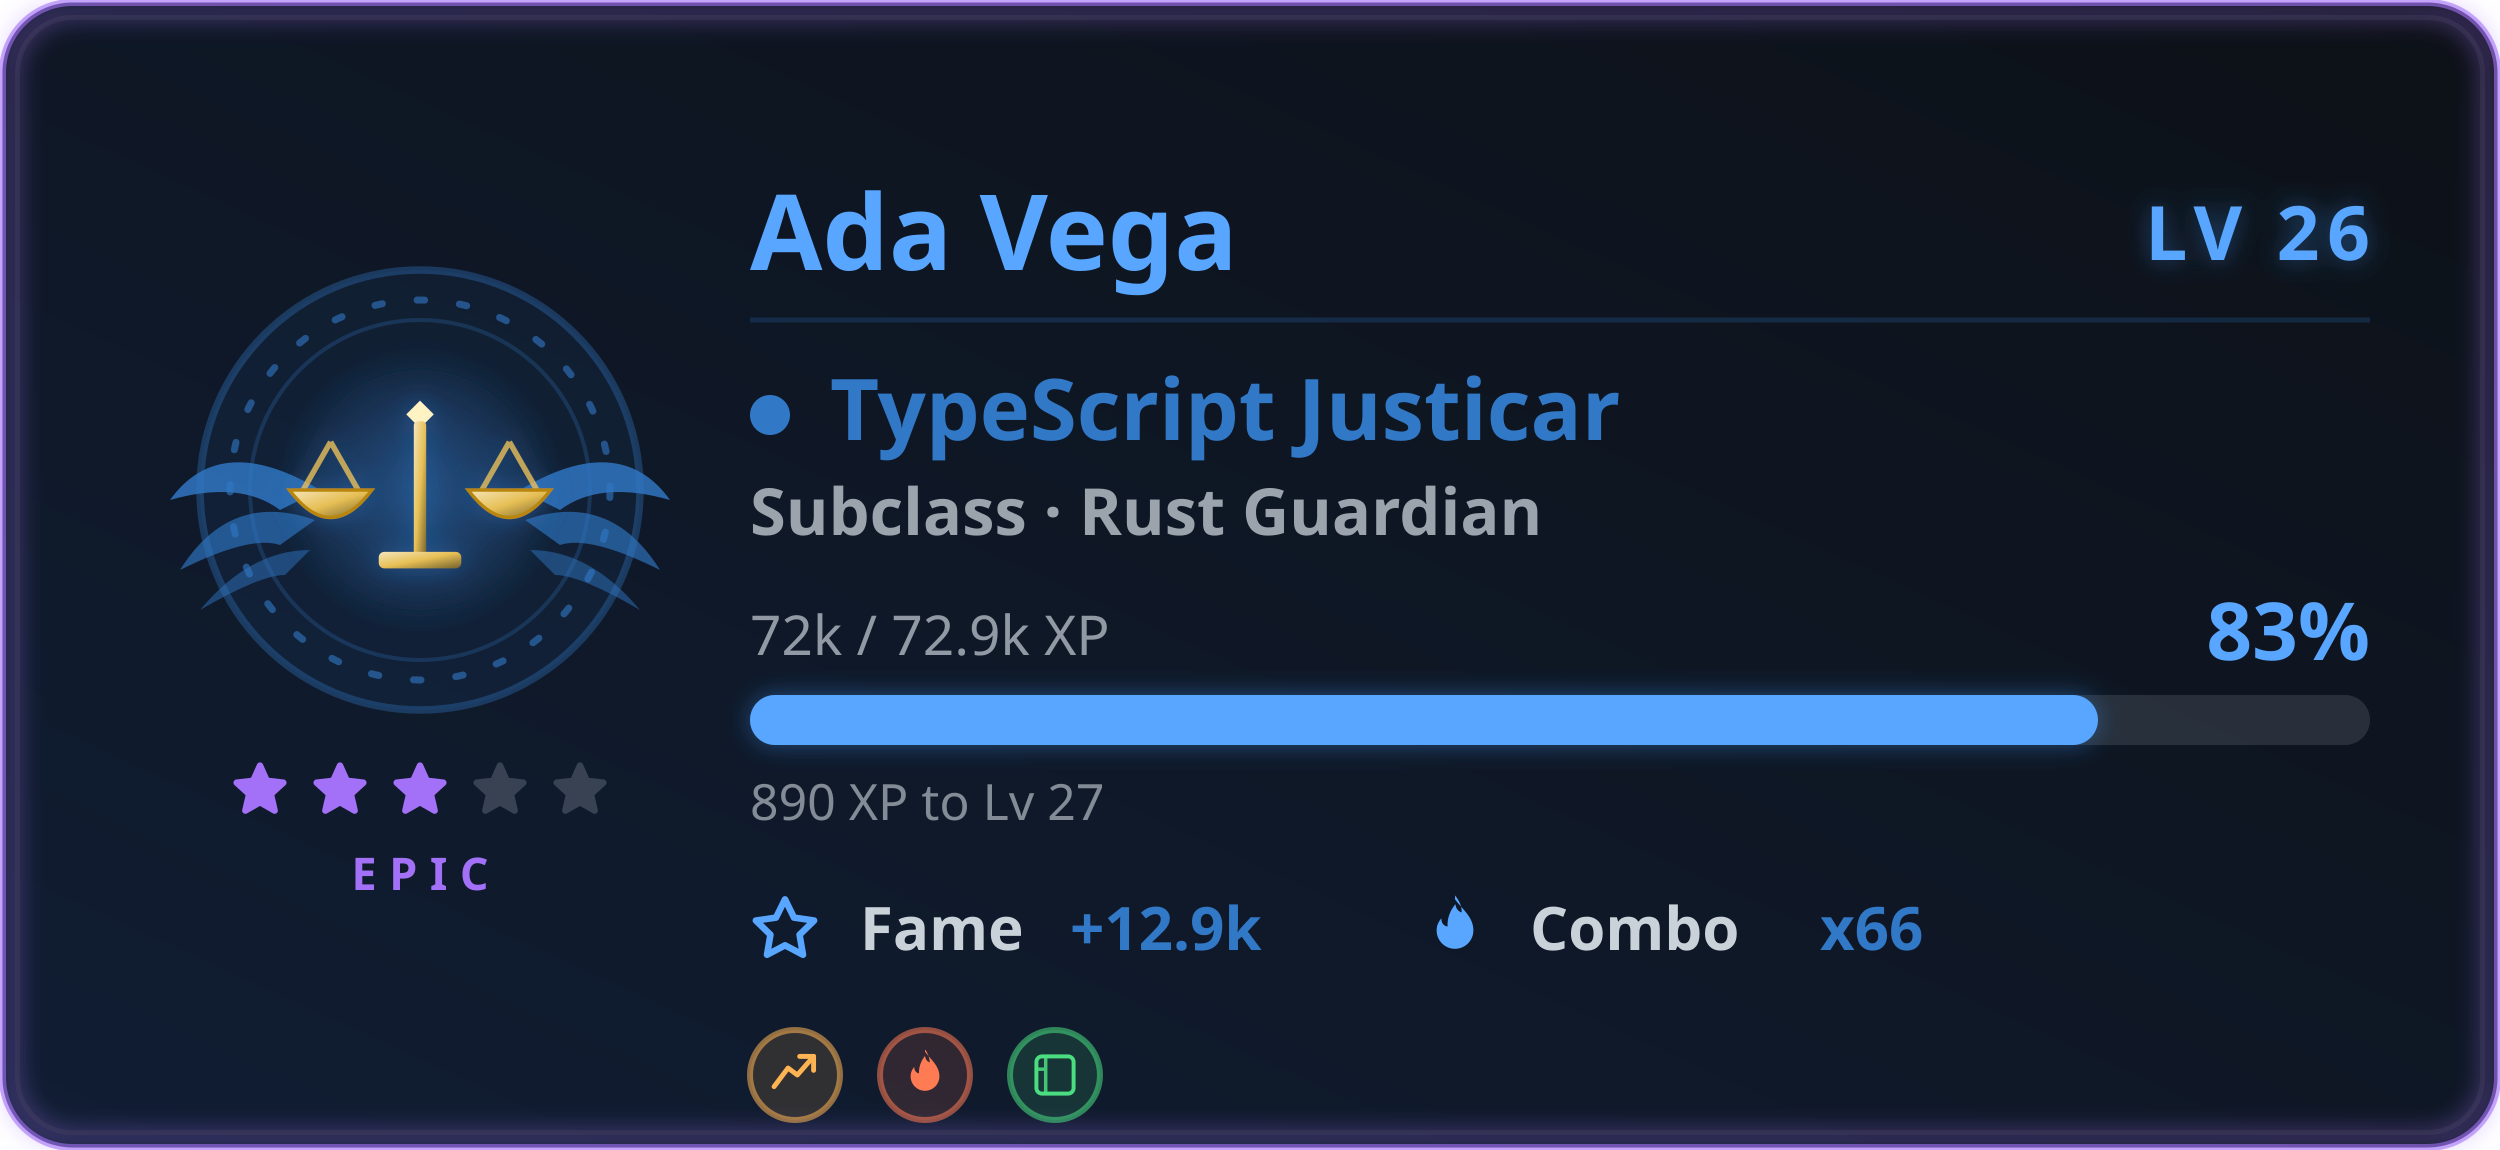
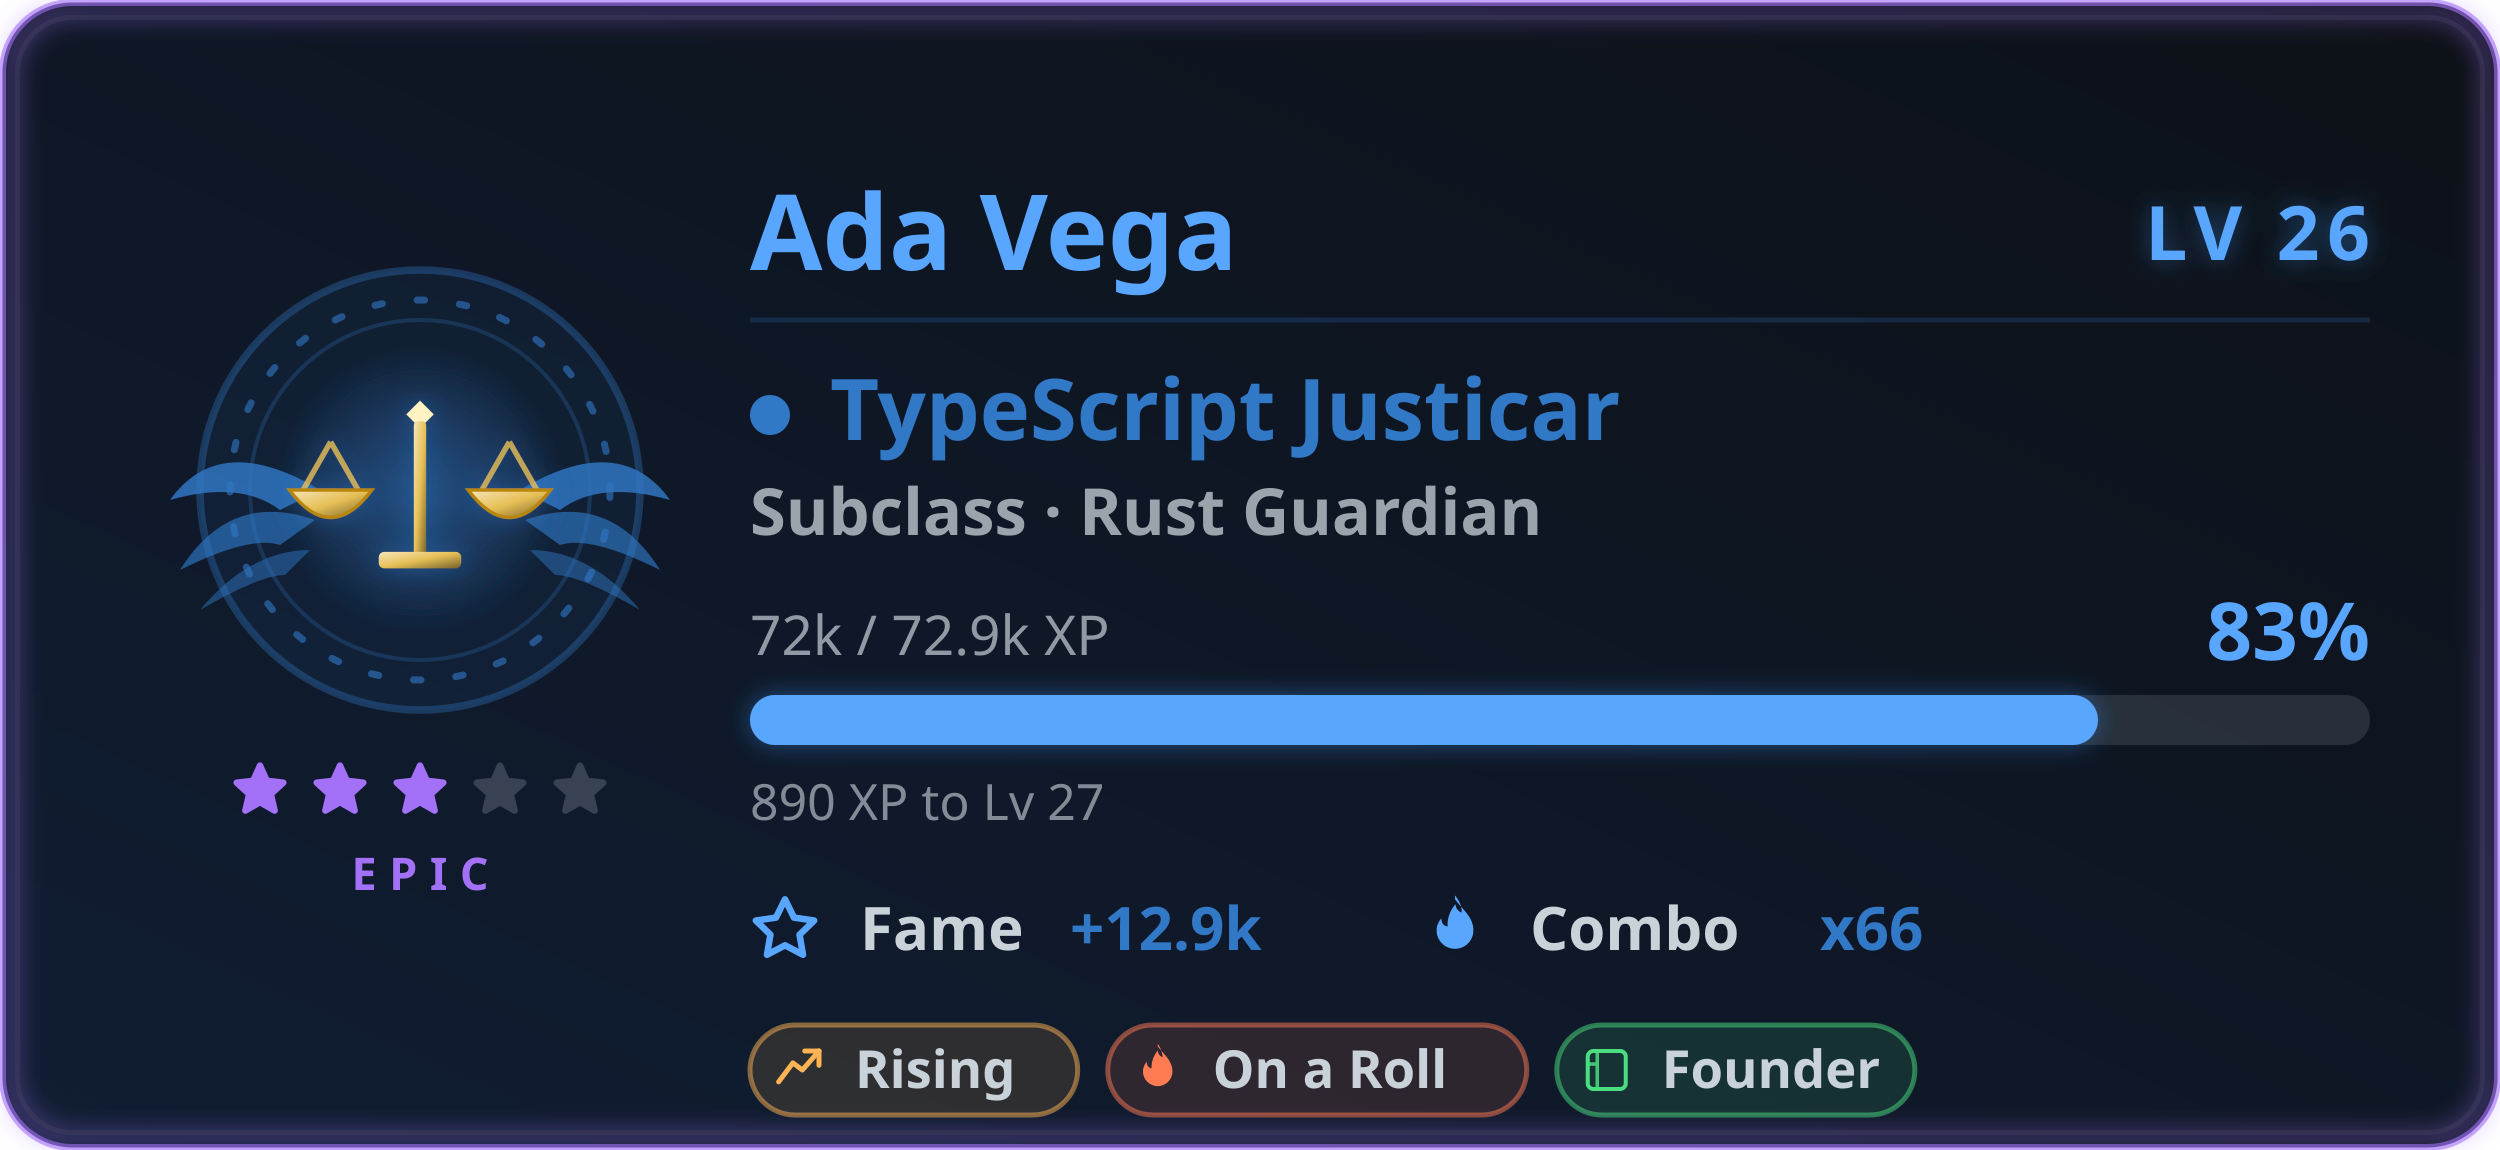
<svg xmlns="http://www.w3.org/2000/svg" width="500" height="230" viewBox="0 0 500 230" role="img" aria-labelledby="card-title-a11y card-desc-a11y">
  <style>
text { font-family: 'Segoe UI', Ubuntu, 'Helvetica Neue', sans-serif; }
.title { font-size: 18px; font-weight: 600; fill: #58a6ff; }
.title-icon { fill: #58a6ff; }
.icon { fill: #58a6ff; }


.gl-name { font-size: 21px; font-weight: 700; fill: #58a6ff; }
.gl-lvl { font-size: 15px; font-weight: 800; letter-spacing: 1.5px; fill: #58a6ff; }
.gl-class { font-size: 17px; font-weight: 700; fill: #3178c6; }
.gl-sub { font-size: 13px; font-weight: 600; fill: #c9d1d9; opacity: 0.75; }
.gl-meta { font-size: 11px; fill: #c9d1d9; opacity: 0.7; }
.gl-pct { font-size: 16px; font-weight: 800; fill: #58a6ff; }
.gl-chip-label { font-size: 12px; font-weight: 600; fill: #c9d1d9; }
.gl-chip-value { font-size: 12px; font-weight: 800; fill: #3178c6; }
.gl-hint { font-size: 10px; fill: #c9d1d9; opacity: 0.62; }
+ .gl-badge-label { font-size: 10.5px; font-weight: 600; }
.gl-rarity { font-size: 9px; font-weight: 700; letter-spacing: 2.5px; fill: #a371f7; }

</style>
  <defs>
    <linearGradient id="card-bg" x1="0" y1="0" x2="1" y2="1" gradientTransform="rotate(90, 0.5, 0.5)">
      <stop offset="0.0%" stop-color="#0d1117" />
      <stop offset="100.0%" stop-color="#101d33" />
    </linearGradient>
    <filter id="card-glow" x="-50%" y="-50%" width="200%" height="200%">
      <feGaussianBlur in="SourceGraphic" stdDeviation="3" result="blur" />
      <feFlood flood-color="#58a6ff" flood-opacity="0.55" result="tint" />
      <feComposite in="tint" in2="blur" operator="in" result="softGlow" />
      <feMerge>
        <feMergeNode in="softGlow" />
        <feMergeNode in="SourceGraphic" />
      </feMerge>
    </filter>
    <filter id="gl-glow" x="-60%" y="-60%" width="220%" height="220%">
      <feGaussianBlur in="SourceGraphic" stdDeviation="2.4" result="b" />
      <feFlood flood-color="#3178c6" flood-opacity="0.55" result="t" />
      <feComposite in="t" in2="b" operator="in" result="g" />
      <feMerge>
        <feMergeNode in="g" />
        <feMergeNode in="SourceGraphic" />
      </feMerge>
    </filter>
    <filter id="gl-rarity" x="-20%" y="-20%" width="140%" height="140%">
      <feGaussianBlur stdDeviation="2.4" />
    </filter>
  </defs>
  <rect x="0.5" y="0.5" width="499" height="229" rx="14" fill="url(#card-bg)" stroke="#a371f7" stroke-width="1.4" stroke-opacity="0.6" />
  <rect x="3.5" y="3.5" width="493" height="223" rx="11" fill="none" stroke="#30363d" stroke-opacity="0.4" />
  <rect x="2" y="2" width="496" height="226" rx="13" fill="none" stroke="#a371f7" stroke-width="3.5" stroke-opacity="0.4" filter="url(#gl-rarity)" />
  <g class="fade">
    <g class="">
      <g class="flourish">
        <g transform="translate(84,0)">
          <g transform="translate(0,98)" fill="#3178c6">
            <path d="M20 0 Q 40 -12 50 2 Q 36 -2 28 4 Z" opacity="0.82" />
            <path d="M21 6 Q 38 0 48 16 Q 34 9 28 11 Z" opacity="0.64" />
            <path d="M22 12 Q 34 12 44 24 Q 32 17 27 17 Z" opacity="0.48" />
          </g>
        </g>
        <g transform="translate(84,0) scale(-1,1)">
          <g transform="translate(0,98)" fill="#3178c6">
            <path d="M20 0 Q 40 -12 50 2 Q 36 -2 28 4 Z" opacity="0.82" />
            <path d="M21 6 Q 38 0 48 16 Q 34 9 28 11 Z" opacity="0.64" />
            <path d="M22 12 Q 34 12 44 24 Q 32 17 27 17 Z" opacity="0.48" />
          </g>
        </g>
      </g>
      <circle cx="84" cy="98" r="44" fill="#3178c6" fill-opacity="0.08" stroke="#3178c6" stroke-opacity="0.35" stroke-width="1.5" />
      <g class="">
        <circle cx="84" cy="98" r="38" fill="none" stroke="#3178c6" stroke-opacity="0.6" stroke-width="1.4" stroke-dasharray="1.5 7" stroke-linecap="round" />
        <circle cx="84" cy="98" r="34" fill="none" stroke="#3178c6" stroke-opacity="0.25" stroke-width="0.8" />
      </g>
      <g class="" filter="url(#gl-glow)">
        <svg class="" x="51" y="65" width="66" height="66" viewBox="0 0 48 48" aria-hidden="true">
          <defs>
            <radialGradient id="tsHalo" cx="0.5" cy="0.5" r="0.5">
              <stop offset="0" stop-color="#3178c6" stop-opacity="0.42" />
              <stop offset="1" stop-color="#3178c6" stop-opacity="0" />
            </radialGradient>
            <linearGradient id="tsMetal" x1="0" y1="0" x2="1" y2="1">
              <stop offset="0" stop-color="#f5e5bb" />
              <stop offset="0.5" stop-color="#e6bf55" />
              <stop offset="1" stop-color="#73602b" />
            </linearGradient>
          </defs>
          <circle cx="24" cy="24" r="21" fill="url(#tsHalo)" />
          <path d="M24 11 l2 2 l-2 2 l-2 -2 Z" fill="#fff3c4" />
          <rect x="23.1" y="14" width="1.8" height="21" rx="0.6" fill="url(#tsMetal)" />
          <rect x="18" y="33" width="12" height="2.4" rx="0.8" fill="url(#tsMetal)" />
          <path d="M9 17 H39" stroke="url(#tsMetal)" stroke-width="2.2" stroke-linecap="round" />
          <g stroke="#e6bf55" stroke-width="0.8" stroke-opacity="0.8">
            <path d="M11 17 L7 24 M11 17 L15 24 M37 17 L33 24 M37 17 L41 24" />
          </g>
          <g transform="translate(5 24)">
            <path d="M0 0 Q6 8 12 0 Z" fill="url(#tsMetal)" stroke="#b8860b" stroke-width="0.5" />
          </g>
          <g transform="translate(31 24)">
            <path d="M0 0 Q6 8 12 0 Z" fill="url(#tsMetal)" stroke="#b8860b" stroke-width="0.5" />
          </g>
        </svg>
      </g>
    </g>
    <g>
      <g class="" transform="translate(45.5, 151.5) scale(0.5416667)" fill="#a371f7" stroke="#a371f7" stroke-width="2.4" stroke-linejoin="round" stroke-linecap="round" opacity="1">
        <path d="M12 3 L14.5 8.6 L20.6 9.3 L16 13.5 L17.4 19.6 L12 16.5 L6.6 19.6 L8 13.5 L3.4 9.3 L9.5 8.6 Z" />
      </g>
      <g class="" transform="translate(61.5, 151.5) scale(0.5416667)" fill="#a371f7" stroke="#a371f7" stroke-width="2.4" stroke-linejoin="round" stroke-linecap="round" opacity="1">
        <path d="M12 3 L14.5 8.6 L20.6 9.3 L16 13.5 L17.4 19.6 L12 16.5 L6.6 19.6 L8 13.5 L3.4 9.3 L9.5 8.6 Z" />
      </g>
      <g class="" transform="translate(77.5, 151.5) scale(0.5416667)" fill="#a371f7" stroke="#a371f7" stroke-width="2.4" stroke-linejoin="round" stroke-linecap="round" opacity="1">
        <path d="M12 3 L14.5 8.6 L20.6 9.3 L16 13.5 L17.4 19.6 L12 16.5 L6.6 19.6 L8 13.5 L3.4 9.3 L9.5 8.6 Z" />
      </g>
      <g class="" transform="translate(93.5, 151.5) scale(0.5416667)" fill="#c9d1d9" stroke="#c9d1d9" stroke-width="2.4" stroke-linejoin="round" stroke-linecap="round" opacity="0.22">
        <path d="M12 3 L14.5 8.6 L20.6 9.3 L16 13.5 L17.4 19.6 L12 16.5 L6.6 19.6 L8 13.5 L3.4 9.3 L9.5 8.6 Z" />
      </g>
      <g class="" transform="translate(109.5, 151.5) scale(0.5416667)" fill="#c9d1d9" stroke="#c9d1d9" stroke-width="2.4" stroke-linejoin="round" stroke-linecap="round" opacity="0.22">
        <path d="M12 3 L14.5 8.6 L20.6 9.3 L16 13.5 L17.4 19.6 L12 16.5 L6.6 19.6 L8 13.5 L3.4 9.3 L9.5 8.6 Z" />
      </g>
    </g>
    <text class="gl-rarity" x="84" y="178" text-anchor="middle">EPIC</text>
  </g>
  <g class="fade" style="animation-delay:.15s">
    <text class="gl-name" x="150" y="54">Ada Vega</text>
    <text class="gl-lvl glow-pulse" x="474" y="52" text-anchor="end" filter="url(#gl-glow)">LV 26</text>
    <line x1="150" y1="64" x2="474" y2="64" stroke="#3178c6" stroke-opacity="0.22" stroke-width="1" />
    <circle cx="154" cy="83" r="4" fill="#3178c6" />
    <text class="gl-class" x="166" y="88">TypeScript Justicar</text>
    <text class="gl-sub" x="150" y="107">Subclass · Rust Guardian</text>
    <text class="gl-meta" x="150" y="131">72k / 72.9k XP</text>
    <text class="gl-pct " x="474" y="132" text-anchor="end">83%</text>
    <rect x="150" y="139" width="324" height="10" rx="5" fill="#c9d1d9" fill-opacity="0.14" />
    <rect class="xp-fill " x="150" y="139" width="269.592" height="10" rx="5" fill="#58a6ff" filter="url(#gl-glow)" />
    <text class="gl-hint" x="150" y="164">890 XP to Lv 27</text>
    <g transform="translate(150, 190)">
      <svg class="icon" x="0" y="-11" width="14" height="14" viewBox="0 0 16 16" aria-hidden="true">
        <path fill-rule="evenodd" d="M8 .25a.75.75 0 0 1 .673.418l1.882 3.815 4.21.612a.75.75 0 0 1 .416 1.279l-3.046 2.97.719 4.192a.75.75 0 0 1-1.088.791L8 12.347l-3.766 1.98a.75.75 0 0 1-1.088-.79l.72-4.194L.818 6.374a.75.75 0 0 1 .416-1.28l4.21-.611L7.327.668A.75.75 0 0 1 8 .25zm0 2.445L6.615 5.5a.75.75 0 0 1-.564.41l-3.097.45 2.24 2.184a.75.75 0 0 1 .216.664l-.528 3.084 2.769-1.456a.75.75 0 0 1 .698 0l2.77 1.456-.53-3.084a.75.75 0 0 1 .216-.664l2.24-2.183-3.096-.45a.75.75 0 0 1-.564-.41L8 2.694v.001z" />
      </svg>
      <text class="gl-chip-label" x="22" y="0">Fame</text>
      <text class="gl-chip-value" x="64" y="0">+12.9k</text>
    </g>
    <g transform="translate(284, 190)">
      <svg class="icon" x="0" y="-11" width="14" height="14" viewBox="0 0 16 16" aria-hidden="true">
        <path fill-rule="evenodd" d="M8 1c1.7 2.3 4.2 4 4.2 7.1a4.2 4.2 0 0 1-8.4 0c0-1.1.4-2 1.1-2.8-.1 1 .5 1.8 1.4 1.9-.1-1.9.6-3.7 1.8-5.1.1 1 .6 1.6 1.4 1.9.1-1.4-.5-2.7-1.5-3.9z" />
      </svg>
      <text class="gl-chip-label" x="22" y="0">Combo</text>
      <text class="gl-chip-value" x="80" y="0">x66</text>
    </g>
  </g>
  <g class="fade" style="animation-delay:.2s">
-     <g transform="translate(159, 215)">
-       <g transform="translate(0, 0)">
-         <circle r="9" fill="#ffb454" fill-opacity="0.14" stroke="#ffb454" stroke-opacity="0.55" stroke-width="1.2" />
-         <g transform="translate(-5.58, -5.58) scale(0.465)">
-           <path d="M3 17 L9 9 L13 12 L20 4" fill="none" stroke="#ffb454" stroke-width="2.1" stroke-linejoin="round" stroke-linecap="round" />
-           <path d="M14 4 H20 V10" fill="none" stroke="#ffb454" stroke-width="2.1" stroke-linejoin="round" stroke-linecap="round" />
-         </g>
+     <g>
+       <rect x="150" y="205" width="65.54" height="18" rx="9" fill="#ffb454" fill-opacity="0.13" stroke="#ffb454" stroke-opacity="0.5" stroke-width="1" />
+       <g transform="translate(154.3, 208.3) scale(0.475)">
+         <path d="M3 17 L9 9 L13 12 L20 4" fill="none" stroke="#ffb454" stroke-width="2.1" stroke-linejoin="round" stroke-linecap="round" />
+         <path d="M14 4 H20 V10" fill="none" stroke="#ffb454" stroke-width="2.1" stroke-linejoin="round" stroke-linecap="round" />
      </g>
-       <g transform="translate(26, 0)">
-         <circle r="9" fill="#ff7b54" fill-opacity="0.14" stroke="#ff7b54" stroke-opacity="0.55" stroke-width="1.2" />
-         <g transform="translate(-5.58, -5.58) scale(0.465)">
-           <path d="M12 2c2.5 3.4 6.2 6 6.2 10.6a6.2 6.2 0 0 1-12.4 0c0-1.6.6-3 1.6-4.1-.1 1.5.8 2.6 2 2.8-.1-2.8.9-5.4 2.6-7.5.2 1.5.9 2.4 2.1 2.8-.2-2-.8-4-2.1-5.6Z" fill="#ff7b54" />
-         </g>
+       <text class="gl-badge-label" x="171" y="217.6" fill="#c9d1d9">Rising</text>
+     </g>
+     <g>
+       <rect x="221.54" y="205" width="83.81" height="18" rx="9" fill="#ff7b54" fill-opacity="0.13" stroke="#ff7b54" stroke-opacity="0.5" stroke-width="1" />
+       <g transform="translate(225.84, 208.3) scale(0.475)">
+         <path d="M12 2c2.5 3.4 6.2 6 6.2 10.6a6.2 6.2 0 0 1-12.4 0c0-1.6.6-3 1.6-4.1-.1 1.5.8 2.6 2 2.8-.1-2.8.9-5.4 2.6-7.5.2 1.5.9 2.4 2.1 2.8-.2-2-.8-4-2.1-5.6Z" fill="#ff7b54" />
      </g>
-       <g transform="translate(52, 0)">
-         <circle r="9" fill="#4ade80" fill-opacity="0.14" stroke="#4ade80" stroke-opacity="0.55" stroke-width="1.2" />
-         <g transform="translate(-5.58, -5.58) scale(0.465)">
-           <rect x="4" y="4" width="16" height="16" rx="2.4" fill="none" stroke="#4ade80" stroke-width="1.7" />
-           <path d="M8 4v16 M4 9.5h4" fill="none" stroke="#4ade80" stroke-width="1.5" opacity="0.85" />
-         </g>
+       <text class="gl-badge-label" x="242.54" y="217.6" fill="#c9d1d9">On a Roll</text>
+     </g>
+     <g>
+       <rect x="311.35" y="205" width="71.63" height="18" rx="9" fill="#4ade80" fill-opacity="0.13" stroke="#4ade80" stroke-opacity="0.5" stroke-width="1" />
+       <g transform="translate(315.65, 208.3) scale(0.475)">
+         <rect x="4" y="4" width="16" height="16" rx="2.4" fill="none" stroke="#4ade80" stroke-width="1.7" />
+         <path d="M8 4v16 M4 9.5h4" fill="none" stroke="#4ade80" stroke-width="1.5" opacity="0.85" />
      </g>
+       <text class="gl-badge-label" x="332.35" y="217.6" fill="#c9d1d9">Founder</text>
    </g>
  </g>
</svg>
